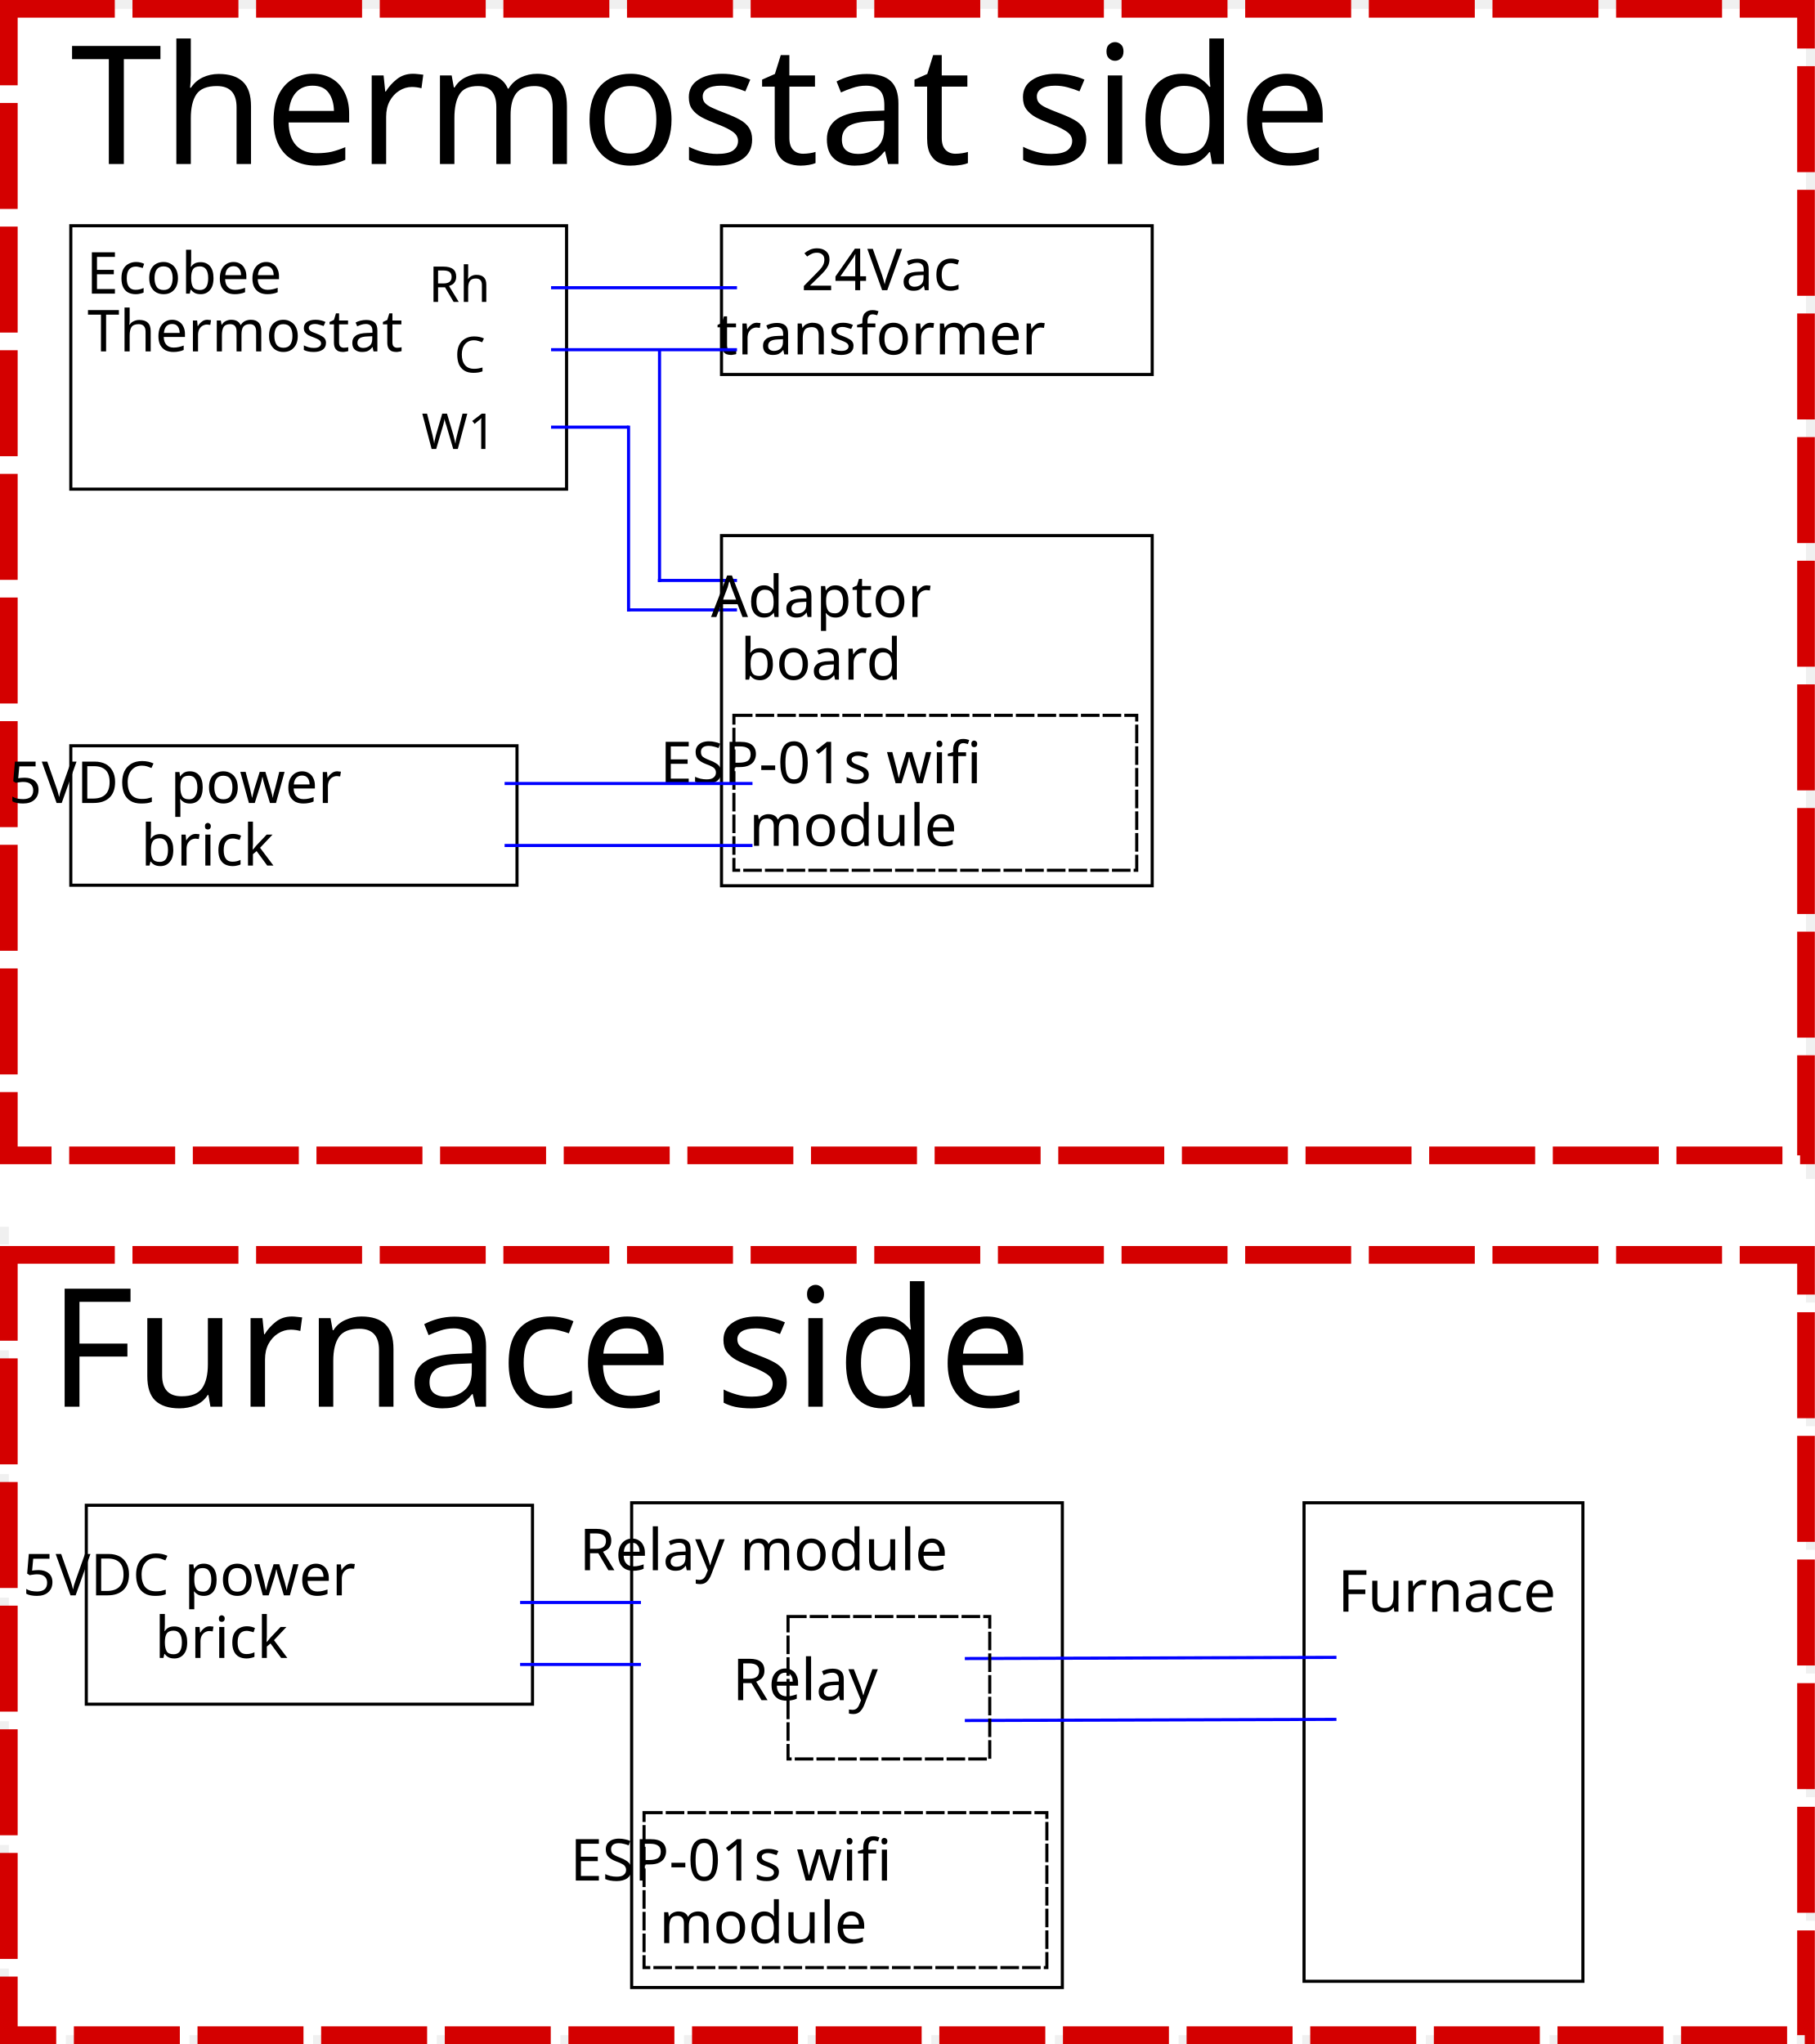
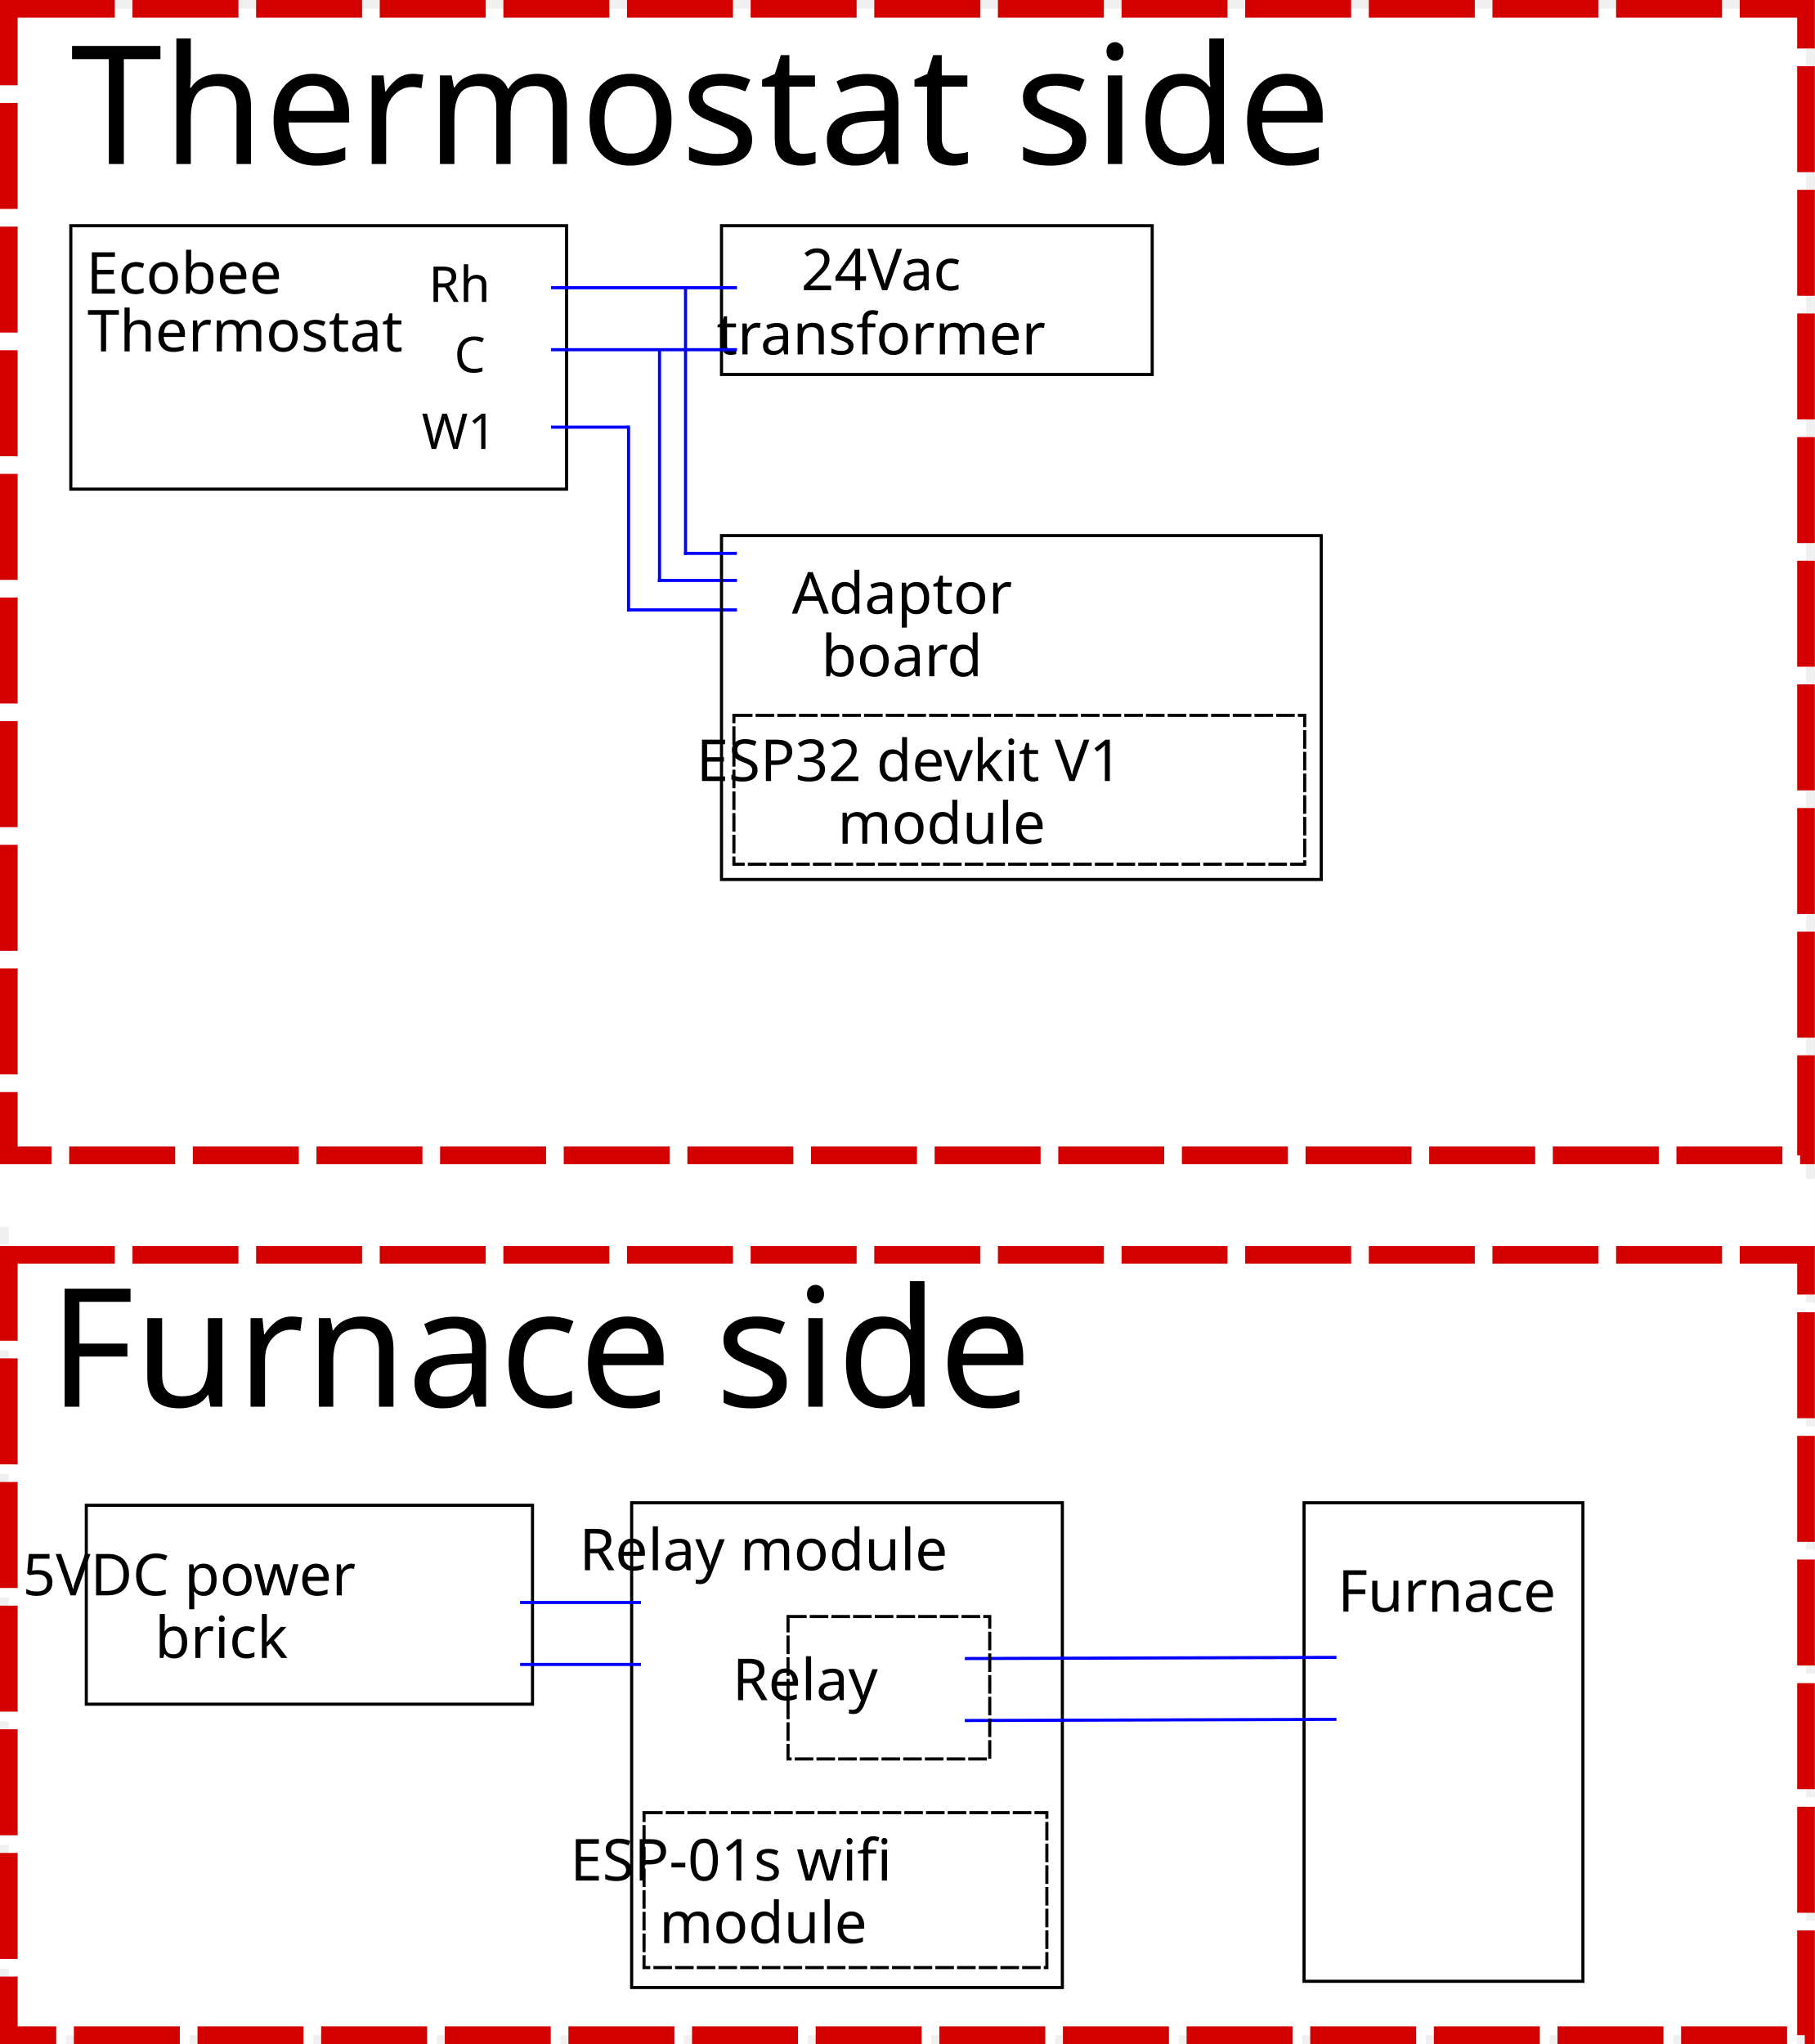
<svg xmlns="http://www.w3.org/2000/svg" width="154.966mm" height="174.527mm" viewBox="0 0 154.966 174.527" version="1.1" id="svg8">
  <defs id="defs2" />
  <g id="layer1" transform="translate(-15.12094,-21.07927)">
    <rect y="21.833" x="15.875" height="173.019" width="153.458" id="rect1136" style="opacity:1;fill:#ffffff;fill-opacity:1;stroke:#ffffff;stroke-width:1.508;stroke-miterlimit:4;stroke-dasharray:9.049, 1.508;stroke-dashoffset:0;stroke-opacity:1" />
    <rect style="opacity:1;fill:none;fill-opacity:1;stroke:#000000;stroke-width:0.265;stroke-miterlimit:4;stroke-dasharray:none;stroke-dashoffset:0;stroke-opacity:1" id="rect815" width="42.333" height="22.49" x="21.167" y="40.354" />
    <text xml:space="preserve" style="font-style:normal;font-weight:normal;font-size:10.583px;line-height:1.25;font-family:sans-serif;letter-spacing:0px;word-spacing:0px;fill:#000000;fill-opacity:1;stroke:none;stroke-width:0.265" x="22.481" y="46.15" id="text819">
      <tspan x="22.481" y="46.15" style="font-size:4.939px;line-height:1px;text-align:start;text-anchor:start;stroke-width:0.265" id="tspan821">Ecobee</tspan>
      <tspan x="22.481" y="59.379" style="font-size:4.939px;line-height:1px;text-align:start;text-anchor:start;stroke-width:0.265" id="tspan867" />
    </text>
    <text id="text839" y="45.857" x="97.236" style="font-style:normal;font-weight:normal;font-size:10.583px;line-height:1.25;font-family:sans-serif;letter-spacing:0px;word-spacing:0px;fill:#000000;fill-opacity:1;stroke:none;stroke-width:0.265" xml:space="preserve">
      <tspan id="tspan837" style="font-size:4.939px;text-align:center;text-anchor:middle;stroke-width:0.265" y="45.857" x="97.236">24Vac</tspan>
    </text>
    <text id="text851" y="46.858" x="57.106" style="font-style:normal;font-weight:normal;font-size:4.233px;line-height:1.25;font-family:sans-serif;letter-spacing:0px;word-spacing:0px;fill:#000000;fill-opacity:1;stroke:none;stroke-width:0.265" xml:space="preserve">
      <tspan id="tspan849" style="font-size:4.233px;text-align:center;text-anchor:middle;stroke-width:0.265" y="46.858" x="57.106">Rh</tspan>
    </text>
    <text xml:space="preserve" style="font-style:normal;font-weight:normal;font-size:4.233px;line-height:1.25;font-family:sans-serif;letter-spacing:0px;word-spacing:0px;fill:#000000;fill-opacity:1;stroke:none;stroke-width:0.265" x="57.988" y="52.866" id="text857">
      <tspan x="57.988" y="52.866" style="font-size:4.233px;text-align:center;text-anchor:middle;stroke-width:0.265" id="tspan855">C</tspan>
    </text>
    <rect y="40.354" x="76.729" height="12.7" width="36.777" id="rect859" style="opacity:1;fill:none;fill-opacity:1;stroke:#000000;stroke-width:0.265;stroke-miterlimit:4;stroke-dasharray:none;stroke-dashoffset:0;stroke-opacity:1" />
    <text id="text863" y="59.414" x="57.063" style="font-style:normal;font-weight:normal;font-size:4.233px;line-height:1.25;font-family:sans-serif;letter-spacing:0px;word-spacing:0px;fill:#000000;fill-opacity:1;stroke:none;stroke-width:0.265" xml:space="preserve">
      <tspan id="tspan861" style="font-size:4.233px;text-align:center;text-anchor:middle;stroke-width:0.265" y="59.414" x="57.063">W1</tspan>
    </text>
    <text xml:space="preserve" style="font-style:normal;font-weight:normal;font-size:4.939px;line-height:1.25;font-family:sans-serif;letter-spacing:0px;word-spacing:0px;fill:#000000;fill-opacity:1;stroke:none;stroke-width:0.265" x="22.584" y="51.086" id="text875">
      <tspan id="tspan873" x="22.584" y="51.086" style="stroke-width:0.265">Thermostat</tspan>
    </text>
    <text xml:space="preserve" style="font-style:normal;font-weight:normal;font-size:10.583px;line-height:1.25;font-family:sans-serif;letter-spacing:0px;word-spacing:0px;fill:#000000;fill-opacity:1;stroke:none;stroke-width:0.265" x="97.236" y="51.338" id="text879">
      <tspan x="97.236" y="51.338" style="font-size:4.939px;text-align:center;text-anchor:middle;stroke-width:0.265" id="tspan877">transformer</tspan>
    </text>
    <path style="fill:#0000ff;stroke:#0000ff;stroke-width:0.265px;stroke-linecap:butt;stroke-linejoin:miter;stroke-opacity:1" d="m 62.177,45.646 h 15.875" id="path887" />
    <path id="path889" d="M 62.177,50.938 H 78.052" style="fill:#0000ff;stroke:#0000ff;stroke-width:0.265px;stroke-linecap:butt;stroke-linejoin:miter;stroke-opacity:1" />
    <path style="fill:#0000ff;stroke:#0000ff;stroke-width:0.265px;stroke-linecap:butt;stroke-linejoin:miter;stroke-opacity:1" d="m 62.177,57.552 h 6.615" id="path891" />
    <path style="fill:#0000ff;stroke:#0000ff;stroke-width:0.265px;stroke-linecap:butt;stroke-linejoin:miter;stroke-opacity:1" d="M 71.437,70.781 V 50.938" id="path893" />
    <path id="path895" d="m 68.792,73.297 v -15.875" style="fill:#0000ff;stroke:#0000ff;stroke-width:0.265px;stroke-linecap:butt;stroke-linejoin:miter;stroke-opacity:1" />
    <path style="fill:#0000ff;stroke:#0000ff;stroke-width:0.265px;stroke-linecap:butt;stroke-linejoin:miter;stroke-opacity:1" d="M 78.052,73.155 H 68.674" id="path897" />
    <path id="path899" d="M 78.052,70.64 H 71.296" style="fill:#0000ff;stroke:#0000ff;stroke-width:0.265px;stroke-linecap:butt;stroke-linejoin:miter;stroke-opacity:1" />
-     <rect style="opacity:1;fill:none;fill-opacity:1;stroke:#000000;stroke-width:0.265;stroke-miterlimit:4;stroke-dasharray:none;stroke-dashoffset:0;stroke-opacity:1" id="rect901" width="36.777" height="29.898" x="76.729" y="66.812" />
-     <text xml:space="preserve" style="font-style:normal;font-weight:normal;font-size:10.583px;line-height:0.5;font-family:sans-serif;letter-spacing:0px;word-spacing:0px;fill:#000000;fill-opacity:1;stroke:none;stroke-width:0.265" x="94.874" y="63.074" id="text905">
-       <tspan x="94.874" y="68.469" style="font-size:4.939px;line-height:0.5;text-align:center;letter-spacing:0px;text-anchor:middle;stroke-width:0.265" id="tspan907" />
-       <tspan x="94.874" y="73.76" style="font-size:4.939px;line-height:0.5;text-align:center;letter-spacing:0px;text-anchor:middle;stroke-width:0.265" id="tspan911">Adaptor</tspan>
-       <tspan x="94.874" y="79.107" style="font-size:4.939px;line-height:0.5;text-align:center;letter-spacing:0px;text-anchor:middle;stroke-width:0.265" id="tspan913">board</tspan>
-       <tspan x="94.874" y="84.454" style="font-size:4.939px;line-height:0.5;text-align:center;letter-spacing:0px;text-anchor:middle;stroke-width:0.265" id="tspan915" />
+     <rect style="opacity:1;fill:none;fill-opacity:1;stroke:#000000;stroke-width:0.265;stroke-miterlimit:4;stroke-dasharray:none;stroke-dashoffset:0;stroke-opacity:1" id="rect901" width="51.21" height="29.363" x="76.729" y="66.812" />
+     <text xml:space="preserve" style="font-style:normal;font-weight:normal;font-size:10.583px;line-height:0.5;font-family:sans-serif;letter-spacing:0px;word-spacing:0px;fill:#000000;fill-opacity:1;stroke:none;stroke-width:0.265" x="101.772" y="62.79" id="text905">
+       <tspan x="101.772" y="68.185" style="font-size:4.939px;line-height:0.5;text-align:center;letter-spacing:0px;text-anchor:middle;stroke-width:0.265" id="tspan907" />
+       <tspan x="101.772" y="73.477" style="font-size:4.939px;line-height:0.5;text-align:center;letter-spacing:0px;text-anchor:middle;stroke-width:0.265" id="tspan911">Adaptor</tspan>
+       <tspan x="101.772" y="78.824" style="font-size:4.939px;line-height:0.5;text-align:center;letter-spacing:0px;text-anchor:middle;stroke-width:0.265" id="tspan913">board</tspan>
+       <tspan x="101.772" y="84.17" style="font-size:4.939px;line-height:0.5;text-align:center;letter-spacing:0px;text-anchor:middle;stroke-width:0.265" id="tspan915" />
    </text>
-     <rect style="opacity:1;fill:none;fill-opacity:1;stroke:#000000;stroke-width:0.265;stroke-miterlimit:4;stroke-dasharray:1.587, 0.265;stroke-dashoffset:0;stroke-opacity:1" id="rect921" width="34.396" height="13.229" x="77.788" y="82.158" />
-     <text id="text939" y="87.953" x="94.842" style="font-style:normal;font-weight:normal;font-size:10.583px;line-height:0.5;font-family:sans-serif;letter-spacing:0px;word-spacing:0px;fill:#000000;fill-opacity:1;stroke:none;stroke-width:0.265" xml:space="preserve">
-       <tspan id="tspan937" style="font-size:4.939px;line-height:0.5;text-align:center;letter-spacing:0px;text-anchor:middle;stroke-width:0.265" y="87.953" x="94.842">ESP-01s wifi</tspan>
-       <tspan style="font-size:4.939px;line-height:0.5;text-align:center;letter-spacing:0px;text-anchor:middle;stroke-width:0.265" y="93.299" x="94.842" id="tspan950">module</tspan>
+     <rect style="opacity:1;fill:none;fill-opacity:1;stroke:#000000;stroke-width:0.265;stroke-miterlimit:4;stroke-dasharray:1.587, 0.265;stroke-dashoffset:0;stroke-opacity:1" id="rect921" width="48.739" height="12.714" x="77.788" y="82.158" />
+     <text id="text939" y="87.764" x="102.402" style="font-style:normal;font-weight:normal;font-size:10.583px;line-height:0.5;font-family:sans-serif;letter-spacing:0px;word-spacing:0px;fill:#000000;fill-opacity:1;stroke:none;stroke-width:0.265" xml:space="preserve">
+       <tspan id="tspan937" style="font-size:4.939px;line-height:0.5;text-align:center;letter-spacing:0px;text-anchor:middle;stroke-width:0.265" y="87.764" x="102.402">ESP32 devkit V1</tspan>
+       <tspan style="font-size:4.939px;line-height:0.5;text-align:center;letter-spacing:0px;text-anchor:middle;stroke-width:0.265" y="93.111" x="102.402" id="tspan950">module</tspan>
    </text>
    <rect style="opacity:1;fill:none;fill-opacity:1;stroke:#d40000;stroke-width:1.508;stroke-miterlimit:4;stroke-dasharray:9.049, 1.508;stroke-dashoffset:0;stroke-opacity:1" id="rect952" width="153.458" height="97.896" x="15.875" y="21.833" />
    <rect y="149.393" x="126.471" height="40.859" width="23.812" id="rect958" style="opacity:1;fill:none;fill-opacity:1;stroke:#000000;stroke-width:0.265;stroke-miterlimit:4;stroke-dasharray:none;stroke-dashoffset:0;stroke-opacity:1" />
    <text id="text964" y="158.689" x="129.344" style="font-style:normal;font-weight:normal;font-size:10.583px;line-height:1.25;font-family:sans-serif;letter-spacing:0px;word-spacing:0px;fill:#000000;fill-opacity:1;stroke:none;stroke-width:0.265" xml:space="preserve">
      <tspan id="tspan960" style="font-size:4.939px;line-height:1px;text-align:start;text-anchor:start;stroke-width:0.265" y="158.689" x="129.344">Furnace</tspan>
      <tspan id="tspan962" style="font-size:4.939px;line-height:1px;text-align:start;text-anchor:start;stroke-width:0.265" y="171.919" x="129.344" />
    </text>
    <rect y="149.393" x="69.056" height="41.391" width="36.777" id="rect1006" style="opacity:1;fill:none;fill-opacity:1;stroke:#000000;stroke-width:0.265;stroke-miterlimit:4;stroke-dasharray:none;stroke-dashoffset:0;stroke-opacity:1" />
    <text id="text1016" y="155.153" x="87.196" style="font-style:normal;font-weight:normal;font-size:10.583px;line-height:0.5;font-family:sans-serif;letter-spacing:0px;word-spacing:0px;fill:#000000;fill-opacity:1;stroke:none;stroke-width:0.265" xml:space="preserve">
      <tspan id="tspan1014" style="font-size:4.939px;line-height:0.5;text-align:center;letter-spacing:0px;text-anchor:middle;stroke-width:0.265" y="155.153" x="87.196">Relay module</tspan>
    </text>
    <rect y="175.852" x="70.115" height="13.229" width="34.396" id="rect1018" style="opacity:1;fill:none;fill-opacity:1;stroke:#000000;stroke-width:0.265;stroke-miterlimit:4;stroke-dasharray:1.587, 0.265;stroke-dashoffset:0;stroke-opacity:1" />
    <text xml:space="preserve" style="font-style:normal;font-weight:normal;font-size:10.583px;line-height:0.5;font-family:sans-serif;letter-spacing:0px;word-spacing:0px;fill:#000000;fill-opacity:1;stroke:none;stroke-width:0.265" x="87.169" y="181.646" id="text1024">
      <tspan x="87.169" y="181.646" style="font-size:4.939px;line-height:0.5;text-align:center;letter-spacing:0px;text-anchor:middle;stroke-width:0.265" id="tspan1020">ESP-01s wifi</tspan>
      <tspan id="tspan1022" x="87.169" y="186.993" style="font-size:4.939px;line-height:0.5;text-align:center;letter-spacing:0px;text-anchor:middle;stroke-width:0.265">module</tspan>
    </text>
    <rect y="128.227" x="15.875" height="66.625" width="153.458" id="rect1026" style="opacity:1;fill:none;fill-opacity:1;stroke:#d40000;stroke-width:1.508;stroke-miterlimit:4;stroke-dasharray:9.049, 1.508;stroke-dashoffset:0;stroke-opacity:1" />
    <text xml:space="preserve" style="font-style:normal;font-weight:normal;font-size:4.939px;line-height:1.25;font-family:sans-serif;letter-spacing:0px;word-spacing:0px;fill:#000000;fill-opacity:1;stroke:none;stroke-width:0.265" x="19.264" y="141.189" id="text1034">
      <tspan id="tspan1032" x="19.264" y="141.189" style="font-size:14.111px;stroke-width:0.265">Furnace side</tspan>
    </text>
    <text id="text1038" y="35.083" x="21.134" style="font-style:normal;font-weight:normal;font-size:4.939px;line-height:1.25;font-family:sans-serif;letter-spacing:0px;word-spacing:0px;fill:#000000;fill-opacity:1;stroke:none;stroke-width:0.265" xml:space="preserve">
      <tspan style="font-size:14.111px;stroke-width:0.265" y="35.083" x="21.134" id="tspan1036">Thermostat side</tspan>
    </text>
-     <rect y="84.757" x="21.167" height="11.906" width="38.1" id="rect1040" style="opacity:1;fill:none;fill-opacity:1;stroke:#000000;stroke-width:0.265;stroke-miterlimit:4;stroke-dasharray:none;stroke-dashoffset:0;stroke-opacity:1" />
-     <text id="text1050" y="89.638" x="39.712" style="font-style:normal;font-weight:normal;font-size:10.583px;line-height:0.5;font-family:sans-serif;letter-spacing:0px;word-spacing:0px;fill:#000000;fill-opacity:1;stroke:none;stroke-width:0.265" xml:space="preserve">
-       <tspan id="tspan1048" style="font-size:4.939px;line-height:0.5;text-align:center;letter-spacing:0px;text-anchor:middle;stroke-width:0.265" y="89.638" x="39.712">5VDC power</tspan>
-       <tspan style="font-size:4.939px;line-height:0.5;text-align:center;letter-spacing:0px;text-anchor:middle;stroke-width:0.265" y="94.984" x="39.712" id="tspan1061">brick</tspan>
-     </text>
-     <path id="path1063" d="M 58.208,87.979 H 79.375" style="fill:#0000ff;stroke:#0000ff;stroke-width:0.265px;stroke-linecap:butt;stroke-linejoin:miter;stroke-opacity:1" />
-     <path style="fill:#0000ff;stroke:#0000ff;stroke-width:0.265px;stroke-linecap:butt;stroke-linejoin:miter;stroke-opacity:1" d="M 58.208,93.271 H 79.375" id="path1065" />
    <rect style="opacity:1;fill:none;fill-opacity:1;stroke:#000000;stroke-width:0.265;stroke-miterlimit:4;stroke-dasharray:none;stroke-dashoffset:0;stroke-opacity:1" id="rect1067" width="38.1" height="16.984" x="22.49" y="149.607" />
    <text xml:space="preserve" style="font-style:normal;font-weight:normal;font-size:10.583px;line-height:0.5;font-family:sans-serif;letter-spacing:0px;word-spacing:0px;fill:#000000;fill-opacity:1;stroke:none;stroke-width:0.265" x="40.902" y="157.294" id="text1073">
      <tspan x="40.902" y="157.294" style="font-size:4.939px;line-height:0.5;text-align:center;letter-spacing:0px;text-anchor:middle;stroke-width:0.265" id="tspan1069">5VDC power</tspan>
      <tspan id="tspan1071" x="40.902" y="162.641" style="font-size:4.939px;line-height:0.5;text-align:center;letter-spacing:0px;text-anchor:middle;stroke-width:0.265">brick</tspan>
    </text>
    <path style="fill:#0000ff;stroke:#0000ff;stroke-width:0.265px;stroke-linecap:butt;stroke-linejoin:miter;stroke-opacity:1" d="M 59.531,157.907 H 69.85" id="path1075" />
    <path id="path1077" d="M 59.531,163.199 H 69.85" style="fill:#0000ff;stroke:#0000ff;stroke-width:0.265px;stroke-linecap:butt;stroke-linejoin:miter;stroke-opacity:1" />
    <path id="path1088" d="m 97.506,162.694 31.734,-0.1" style="fill:#0000ff;stroke:#0000ff;stroke-width:0.265px;stroke-linecap:butt;stroke-linejoin:miter;stroke-opacity:1" />
    <path style="fill:#0000ff;stroke:#0000ff;stroke-width:0.265px;stroke-linecap:butt;stroke-linejoin:miter;stroke-opacity:1" d="M 97.506,167.986 129.239,167.886" id="path1090" />
    <rect style="opacity:1;fill:none;fill-opacity:1;stroke:#000000;stroke-width:0.265;stroke-miterlimit:4;stroke-dasharray:1.587, 0.265;stroke-dashoffset:0;stroke-opacity:1" id="rect1092" width="17.224" height="12.16" x="82.41" y="159.107" />
    <text xml:space="preserve" style="font-style:normal;font-weight:normal;font-size:10.583px;line-height:0.5;font-family:sans-serif;letter-spacing:0px;word-spacing:0px;fill:#000000;fill-opacity:1;stroke:none;stroke-width:0.265" x="90.753" y="166.244" id="text1096">
      <tspan x="90.753" y="166.244" style="font-size:4.939px;line-height:0.5;text-align:center;letter-spacing:0px;text-anchor:middle;stroke-width:0.265" id="tspan1094">Relay</tspan>
    </text>
+     <path id="path892" d="m 73.658,68.466 0,-22.868" style="fill:#0000ff;stroke:#0000ff;stroke-width:0.265px;stroke-linecap:butt;stroke-linejoin:miter;stroke-opacity:1" />
+     <path style="fill:#0000ff;stroke:#0000ff;stroke-width:0.265px;stroke-linecap:butt;stroke-linejoin:miter;stroke-opacity:1" d="m 78.041,68.33 -4.512,0" id="path894" />
  </g>
</svg>
